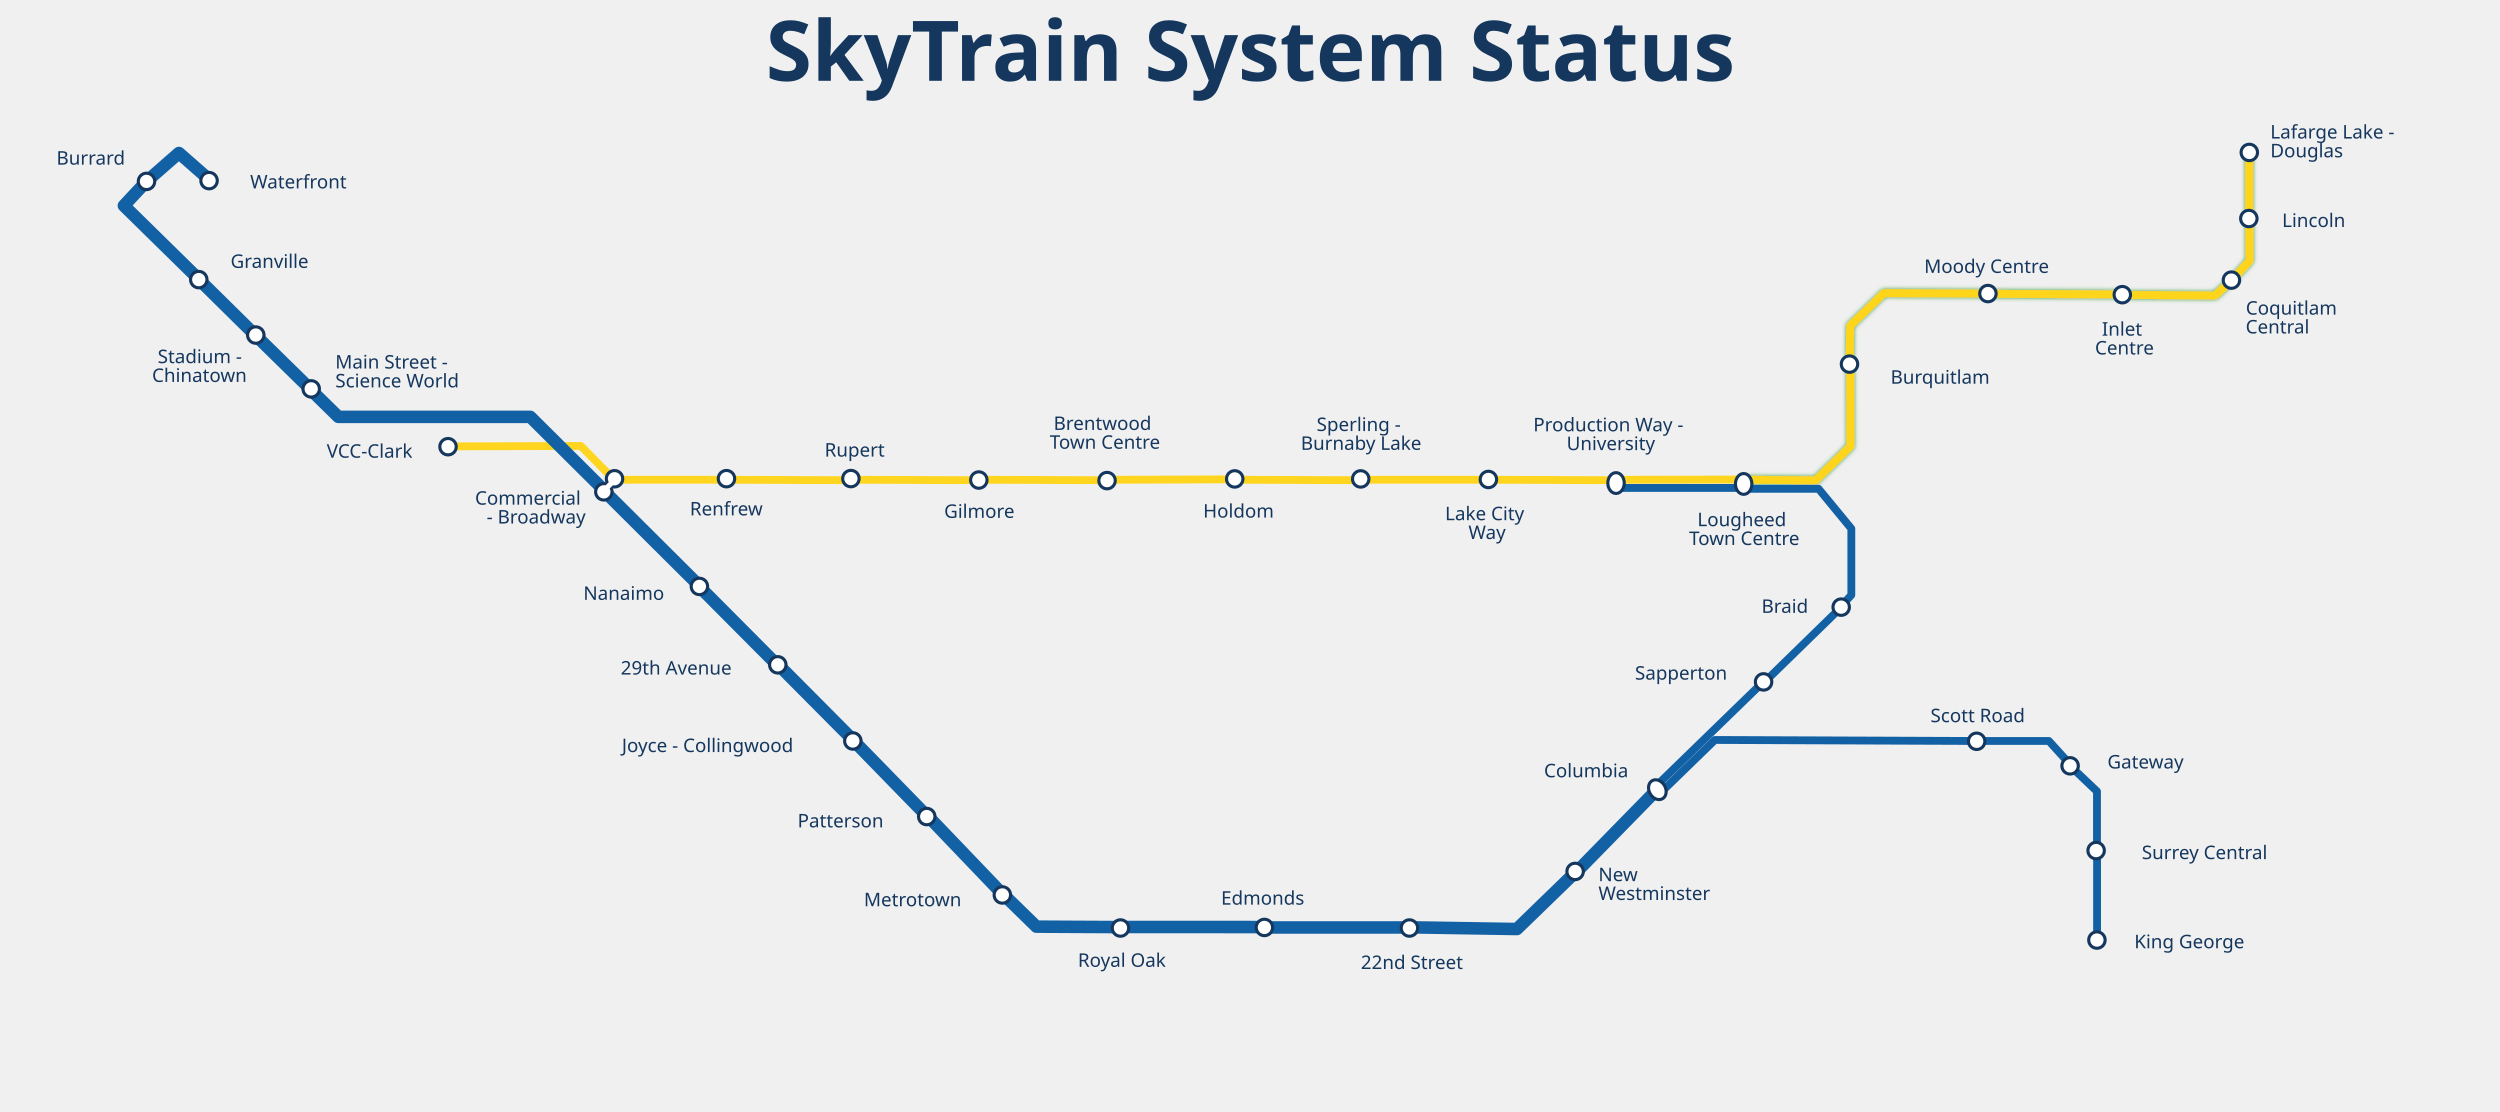
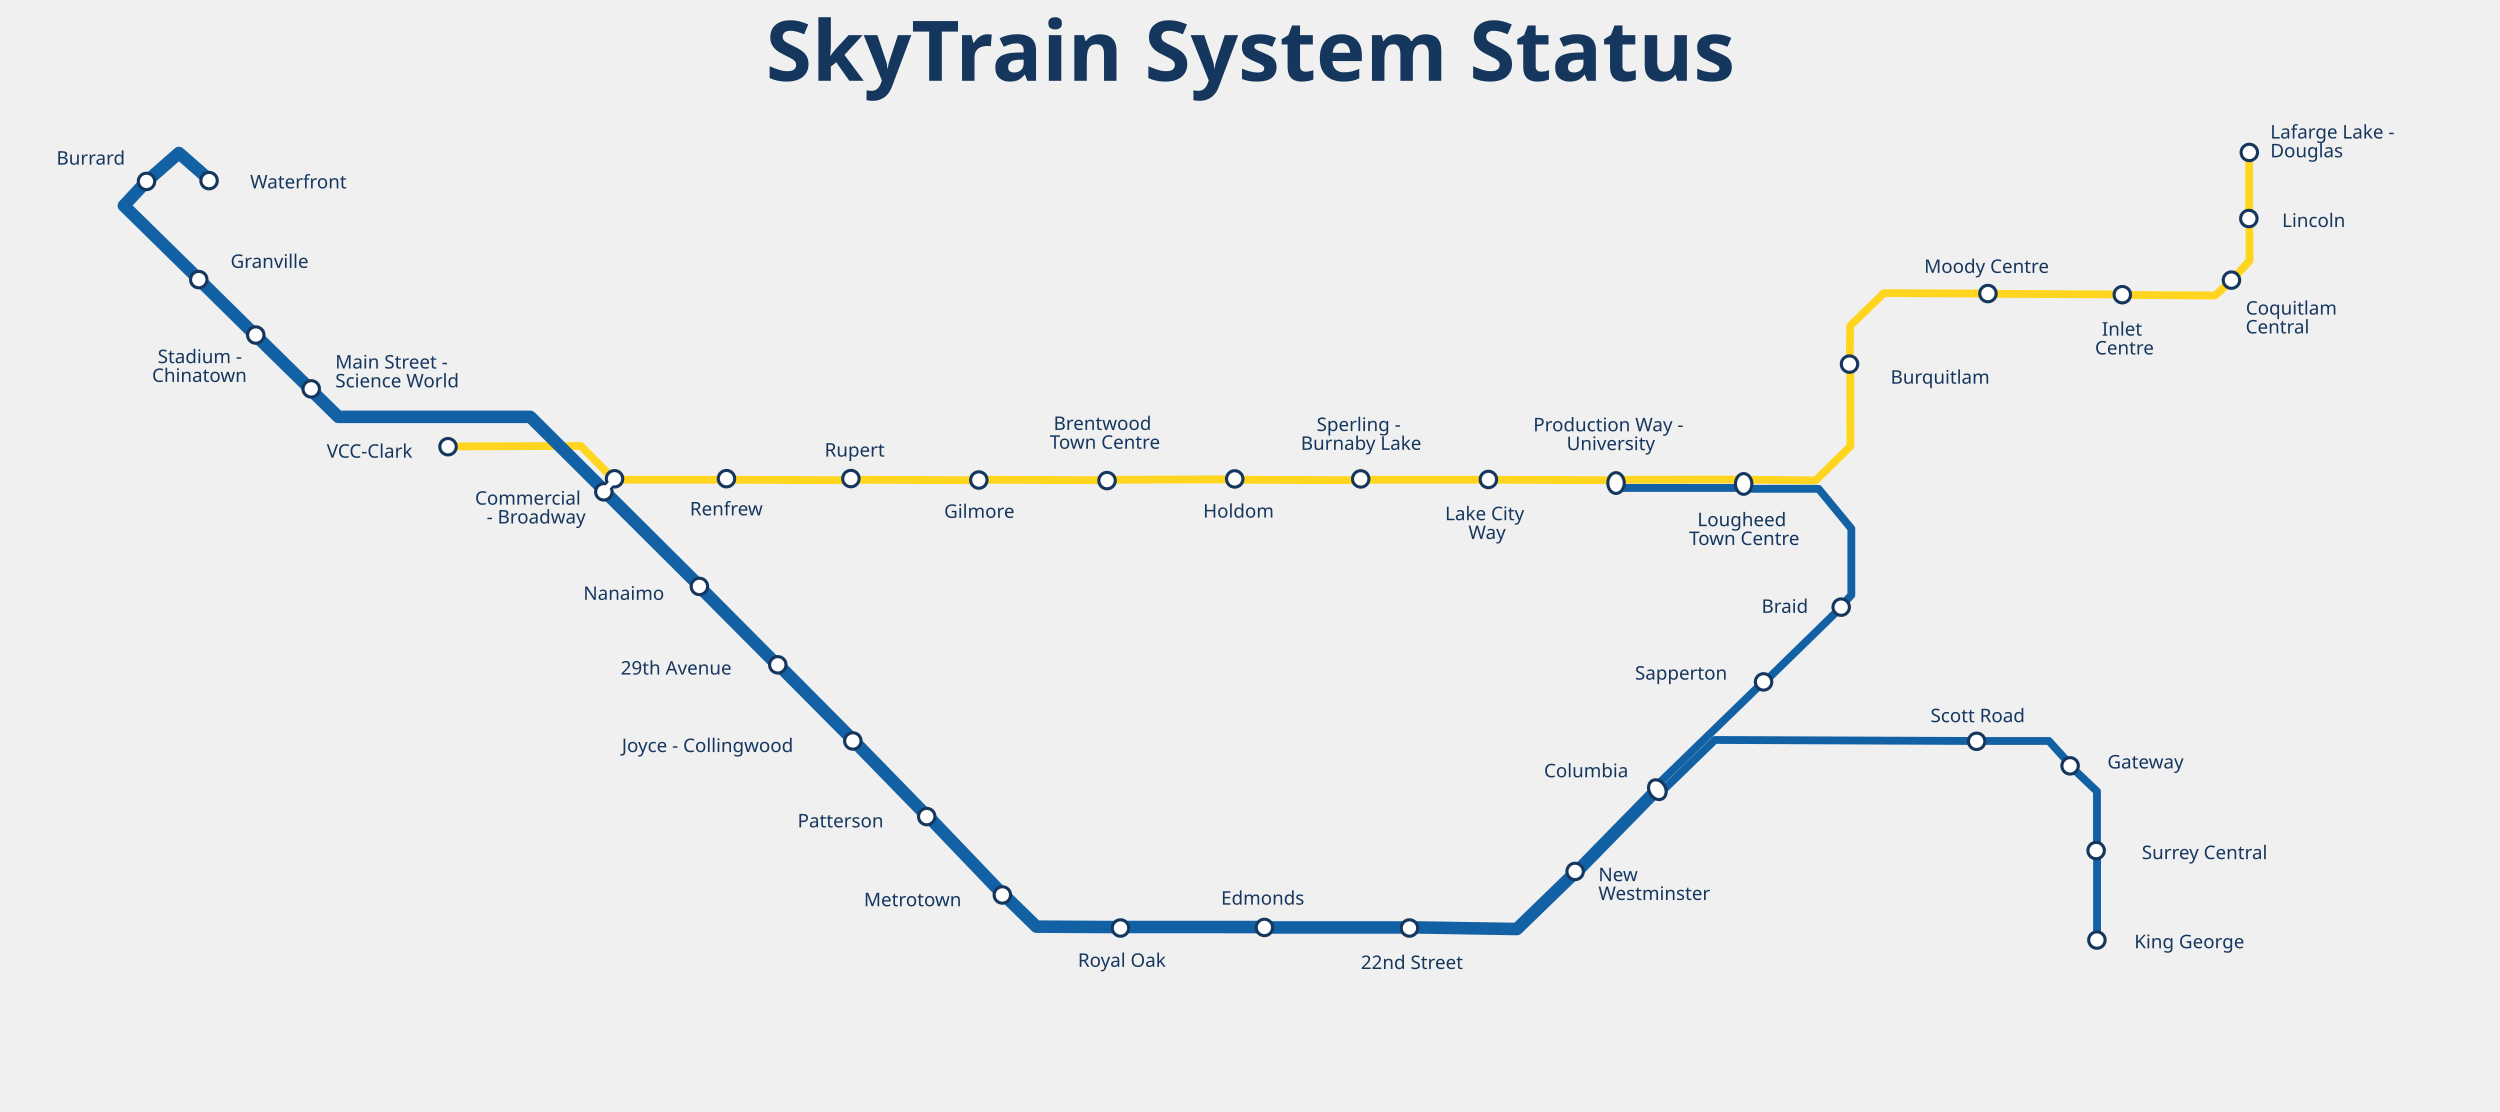
<svg xmlns="http://www.w3.org/2000/svg" viewBox="0 0 1594.488 708.661">
  <style>
    #caption {
        stroke: none;
        fill: #15375e;
        text-anchor: middle;
        line-height: 1;
        text-align: center;
        font-weight: 600;
        font-family: 'FF Meta', 'Fira Sans', sans-serif;
        font-size: 40pt;
    }

    path {
        stroke-width: 5;
        stroke-linejoin: round;
        stroke-linecap: square;
        fill: none;
    }

    path[id^="e-"] {
        stroke: #1361a5;
        stroke-width: 8;
    }

    path[id^="m-"] {
        stroke: #ffd51f;
    }

    circle, ellipse {
        stroke: #15375e;
        fill: #ffffff;
        stroke-width: 2;
    }

    text[id*="_title"] {
        stroke: none;
        fill: #15375e;
        text-anchor: middle;
        line-height: 1;
        text-align: center;
        font-weight: 500;
        font-family: 'FF Meta', 'Fira Sans', sans-serif;
    }

    #cm_bw_connector {
        fill: #ffffff;
        stroke: none;
        opacity: 1;
    }

    path.closed,
    path.segregated {
        opacity: 0.15;
    }

    circle.closed,
    ellipse.closed {
        stroke: #ff0000;
    }

    text.closed {
        fill: #ff0000;
    }

    .future {
        opacity: 0.15;
    }
  </style>
-   <filter id="evergreen" filterUnits="userSpaceOnUse">
-     <feGaussianBlur in="SourceAlpha" stdDeviation="1.5" />
-     <feOffset dx="0" dy="0" result="offsetblur" />
-     <feFlood flood-color="rgba(0,128,0,0.75)" />
-     <feComposite in2="offsetblur" operator="in" />
-     <feMerge>
-       <feMergeNode />
-       <feMergeNode in="SourceGraphic" />
-     </feMerge>
-   </filter>
  <text id="caption" x="797.482" y="51.519">SkyTrain System Status</text>
  <path id="m-vc-cm" d="M291.92 284.69l78.54-.253 17.172 17.425" />
  <path id="m-cm-re" d="M397.23 306.0h60.104" />
  <path id="m-re-ru" d="M467.44 306.0l69.448.253" />
  <path id="m-ru-gm" d="M547.99 306.0l69.7.253" />
  <path id="m-gm-br" d="M630.32 306.0l68.185.253" />
  <path id="m-br-ho" d="M711.39 306.0l68.69-.253" />
  <path id="m-ho-sp" d="M792.96 306.0l69.7.253" />
  <path id="m-sp-lc" d="M871.75 306.0h71.973" />
  <path id="m-lc-pw" d="M954.58 306.0l69.7.253" />
  <path id="m-pw-lh" d="M1035.4 306.0l71.216-.148" />
-   <path id="m-lh-bq" filter="url(#evergreen)" d="M1116.8 306.0l41.25.357 22.143-21.696-.1-47.77" />
-   <path id="m-bq-mc" filter="url(#evergreen)" d="M1179.8 226.35l.253-18.562 21.465-20.834 60.61.253" />
-   <path id="m-mc-ic" filter="url(#evergreen)" d="M1274.5 187.41l74.107.357" />
-   <path id="m-ic-cc" filter="url(#evergreen)" d="M1360.7 188.13l51.964.357 6.786-6.07" />
-   <path id="m-cc-ln" filter="url(#evergreen)" d="M1427.7 174.02l7.053-7.68-.088-20.535" />
-   <path id="m-ln-la" filter="url(#evergreen)" d="M1434.5 101.88v31.786" />
+   <path id="m-lh-bq" d="M1116.8 306.0l41.25.357 22.143-21.696-.1-47.77" />
+   <path id="m-bq-mc" d="M1179.8 226.35l.253-18.562 21.465-20.834 60.61.253" />
+   <path id="m-mc-ic" d="M1274.5 187.41l74.107.357" />
+   <path id="m-ic-cc" d="M1360.7 188.13l51.964.357 6.786-6.07" />
+   <path id="m-cc-ln" d="M1427.7 174.02l7.053-7.68-.088-20.535" />
+   <path id="m-ln-la" d="M1434.5 101.88v31.786" />
  <path id="e-wf-bu" d="M98.214 111.52l15.893-13.93L130 111.52" />
  <path id="e-bu-gv" d="M90.18 119.2l-11.162 11.964 44.196 43.393" />
  <path id="e-gv-st" d="M131.61 182.95l26.964 26.607" />
  <path id="e-st-mn" d="M166.79 217.59l28.036 27.5" />
  <path id="e-mn-bw" d="M202.78 253.12l13.006 12.753 122.42 0.0 42.363 42.11" />
  <path id="e-bw-na" d="M388.64 316.5l54.548 54.296" />
  <path id="e-na-tn" d="M450.87 379.03l40.554 40.763" />
  <path id="e-tn-jy" d="M499.76 427.37l39.648 39.9" />
  <path id="e-jy-pt" d="M547.99 476.11l39.396 40.406" />
  <path id="e-pt-mt" d="M595.72 524.6l39.9 41.67" />
  <path id="e-mt-ro" d="M644.46 574.85L661 591.012l48.362.253" />
  <path id="e-ro-ed" d="M719.72 591.22l81.822.043" />
  <path id="e-ed-ts" d="M811.14 591.52h81.822" />
  <path id="e-ts-nw" d="M904.33 591.52l63.135 1.01 33.335-32.325" />
  <path id="e-nw-co" d="M1007.4 554.14l46.972-47.982" />
  <path id="e-co-sr" style="stroke-width:5" d="M1062.7 502.12l31.062-30.178 160.11.63" />
  <path id="e-sr-gw" style="stroke-width:5" d="M1266.4 472.59l40.357 0.0 10.357 11.43" />
  <path id="e-gw-sc" style="stroke-width:5" d="M1324.3 492.23l13.143 12.5 0.0 31.43" />
  <path id="e-sc-kg" style="stroke-width:5" d="M1337.5 548.31v45.357" />
  <path id="e-co-sa" style="stroke-width:5" d="M1059.1 498.58l62.124-60.357" />
  <path id="e-sa-bd" style="stroke-width:5" d="M1129.1 431.41l41.416-40.406" />
  <path id="e-lh-pw" style="stroke-width:5" d="M1035.1 311.21l71.468-.0" />
  <path id="e-bd-lh" style="stroke-width:5" d="M1116.5 311.75l43.373.0 20.898 25.4.0 42.363-3.85 4.23" />
  <circle id="vc" cx="285.75" cy="284.9" r="5.24" />
  <circle id="cm" cx="391.94" cy="305.36" r="5.24" />
  <circle id="re" cx="463.34" cy="305.29" r="5.24" />
  <circle id="ru" cx="542.7" cy="305.23" r="5.24" />
  <circle id="gm" cx="624.29" cy="306.16" r="5.24" />
  <circle id="br" cx="706.07" cy="306.52" r="5.24" />
  <circle id="ho" cx="787.5" cy="305.45" r="5.24" />
  <circle id="sp" cx="867.86" cy="305.45" r="5.24" />
  <circle id="lc" cx="949.29" cy="305.8" r="5.24" />
  <ellipse id="pw" cx="1030.7" cy="308.09" rx="5.24" ry="6.629" />
  <ellipse id="lh" cx="1112.1" cy="308.66" rx="5.24" ry="6.629" />
  <circle id="bq" cx="1179.6" cy="232.23" r="5.24" />
  <circle id="mc" cx="1267.9" cy="187.23" r="5.24" />
  <circle id="ic" cx="1353.6" cy="187.95" r="5.24" />
  <circle id="cc" cx="1423.2" cy="178.66" r="5.24" />
  <circle id="ln" cx="1434.3" cy="139.38" r="5.24" />
  <circle id="la" cx="1434.6" cy="97.233" r="5.24" />
  <circle id="wf" cx="133.34" cy="115.2" r="5.24" />
  <circle id="bu" cx="93.439" cy="115.7" r="5.24" />
  <circle id="gv" cx="126.77" cy="178.33" r="5.24" />
  <circle id="st" cx="163.14" cy="213.69" r="5.24" />
  <circle id="mn" cx="198.49" cy="248.03" r="5.24" />
  <circle id="bw" cx="385.12" cy="313.69" r="5.24" />
  <circle id="na" cx="446.07" cy="374.02" r="5.24" />
  <circle id="tn" cx="496.07" cy="424.02" r="5.24" />
  <circle id="jy" cx="543.93" cy="472.59" r="5.24" />
  <circle id="pt" cx="591.07" cy="520.8" r="5.24" />
  <circle id="mt" cx="639.29" cy="570.8" r="5.24" />
  <circle id="ro" cx="714.64" cy="591.88" r="5.24" />
  <circle id="ed" cx="806.43" cy="591.52" r="5.24" />
  <circle id="ts" cx="898.93" cy="591.88" r="5.24" />
  <circle id="nw" cx="1004.6" cy="555.8" r="5.24" />
  <ellipse id="co" cx="663.6" cy="964.71" rx="5.24" ry="6.629" transform="rotate(-30)" />
  <circle id="sr" cx="1260.7" cy="472.79" r="5.24" />
  <circle id="gw" cx="1320.3" cy="488.45" r="5.24" />
  <circle id="sc" cx="1336.9" cy="542.49" r="5.24" />
  <circle id="kg" cx="1337.4" cy="599.56" r="5.24" />
  <circle id="sa" cx="1124.8" cy="434.91" r="5.24" />
  <circle id="bd" cx="1174.3" cy="387.23" r="5.24" />
  <path id="cm_bw_connector" d="M389.307 306.486l2.304 2.304-4.013 4.015-2.304-2.304z" />
  <text id="wf_title" x="190.31" y="120.157">Waterfront</text>
  <text id="bu_title" x="57.891" y="105.004">Burrard</text>
  <text id="gv_title" x="171.915" y="170.867">Granville</text>
  <text id="st_title" x="157.417" y="231.611">
    <tspan x="157.417" style="text-anchor: end">Stadium -</tspan>
    <tspan x="157.417" style="text-anchor: end" dy="1em">Chinatown</tspan>
  </text>
  <text id="mn_title" x="213.848" y="235.064">
    <tspan x="213.848" style="text-anchor: start">Main Street -</tspan>
    <tspan x="213.848" style="text-anchor: start" dy="1em">Science World</tspan>
  </text>
  <text id="cm_bw_title" x="373.529" y="321.892">
    <tspan x="373.529" style="text-anchor: end">Commercial</tspan>
    <tspan x="373.529" style="text-anchor: end" dy="1em">- Broadway</tspan>
  </text>
  <text id="na_title" x="397.857" y="382.59">Nanaimo</text>
  <text id="tn_title" x="431.248" y="430.218">29th Avenue</text>
  <text id="jy_title" x="451.267" y="479.666">Joyce - Collingwood</text>
  <text id="pt_title" x="536.105" y="527.698">Patterson</text>
  <text id="mt_title" x="582.099" y="578">Metrotown</text>
  <text id="ro_title" x="715.518" y="616.647">Royal Oak</text>
  <text id="ed_title" x="805.342" y="576.99">Edmonds</text>
  <text id="ts_title" x="900.515" y="618.024">22nd Street</text>
  <text id="nw_title" x="1019.475" y="562.003">
    <tspan x="1019.457" style="text-anchor: start">New</tspan>
    <tspan x="1019.457" style="text-anchor: start" dy="1em">Westminster</tspan>
  </text>
  <text id="co_title" x="1011.636" y="495.749">Columbia</text>
  <text id="sr_title" x="1261.36" y="460.605">Scott Road</text>
  <text id="gw_title" x="1368.387" y="490.136">Gateway</text>
  <text id="sc_title" x="1406.06" y="547.931">Surrey Central</text>
  <text id="kg_title" x="1396.349" y="604.789">King George</text>
  <text id="sa_title" x="1072.168" y="433.472">Sapperton</text>
  <text id="bd_title" x="1138.36" y="390.877">Braid</text>
  <text id="vc_title" x="235.727" y="291.932">VCC-Clark</text>
  <text id="re_title" x="463.227" y="328.717">Renfrew</text>
  <text id="ru_title" x="545.105" y="291.208">Rupert</text>
  <text id="gm_title" x="624.605" y="330.3">Gilmore</text>
  <text id="br_title" x="704.731" y="274.219">
    <tspan x="704.731">Brentwood</tspan>
    <tspan x="704.731" dy="1em">Town Centre</tspan>
  </text>
  <text id="ho_title" x="789.928" y="330.131">Holdom</text>
  <text id="sp_title" x="868.117" y="274.913">
    <tspan x="868.117">Sperling -</tspan>
    <tspan x="868.117" dy="1em">Burnaby Lake</tspan>
  </text>
  <text id="lc_title" x="948.451" y="331.784">
    <tspan x="948.451">Lake City</tspan>
    <tspan x="948.451" dy="1em">Way</tspan>
  </text>
  <text id="pw_title" x="1027.376" y="275.087">
    <tspan x="1027.376">Production Way -</tspan>
    <tspan x="1027.376" dy="1em">University</tspan>
  </text>
  <text id="lh_title" x="1112.487" y="335.6">
    <tspan x="1112.487">Lougheed</tspan>
    <tspan x="1112.487" dy="1em">Town Centre</tspan>
  </text>
  <text id="bq_title" x="1237.405" y="244.726">Burquitlam</text>
  <text id="mc_title" x="1267.056" y="174.075">Moody Centre</text>
  <text id="ic_title" x="1354.963" y="214.074">
    <tspan x="1354.963">Inlet</tspan>
    <tspan x="1354.963" dy="1em">Centre</tspan>
  </text>
  <text id="cc_title" x="1432.358" y="200.672">
    <tspan x="1432.358" style="text-anchor: start">Coquitlam</tspan>
    <tspan x="1432.258" style="text-anchor: start" dy="1em">Central</tspan>
  </text>
  <text id="ln_title" x="1475.685" y="144.79">Lincoln</text>
  <text id="la_title" x="1448" y="88.334">
    <tspan x="1448" style="text-anchor: start">Lafarge Lake -</tspan>
    <tspan x="1448" style="text-anchor: start" dy="1em">Douglas</tspan>
  </text>
</svg>
